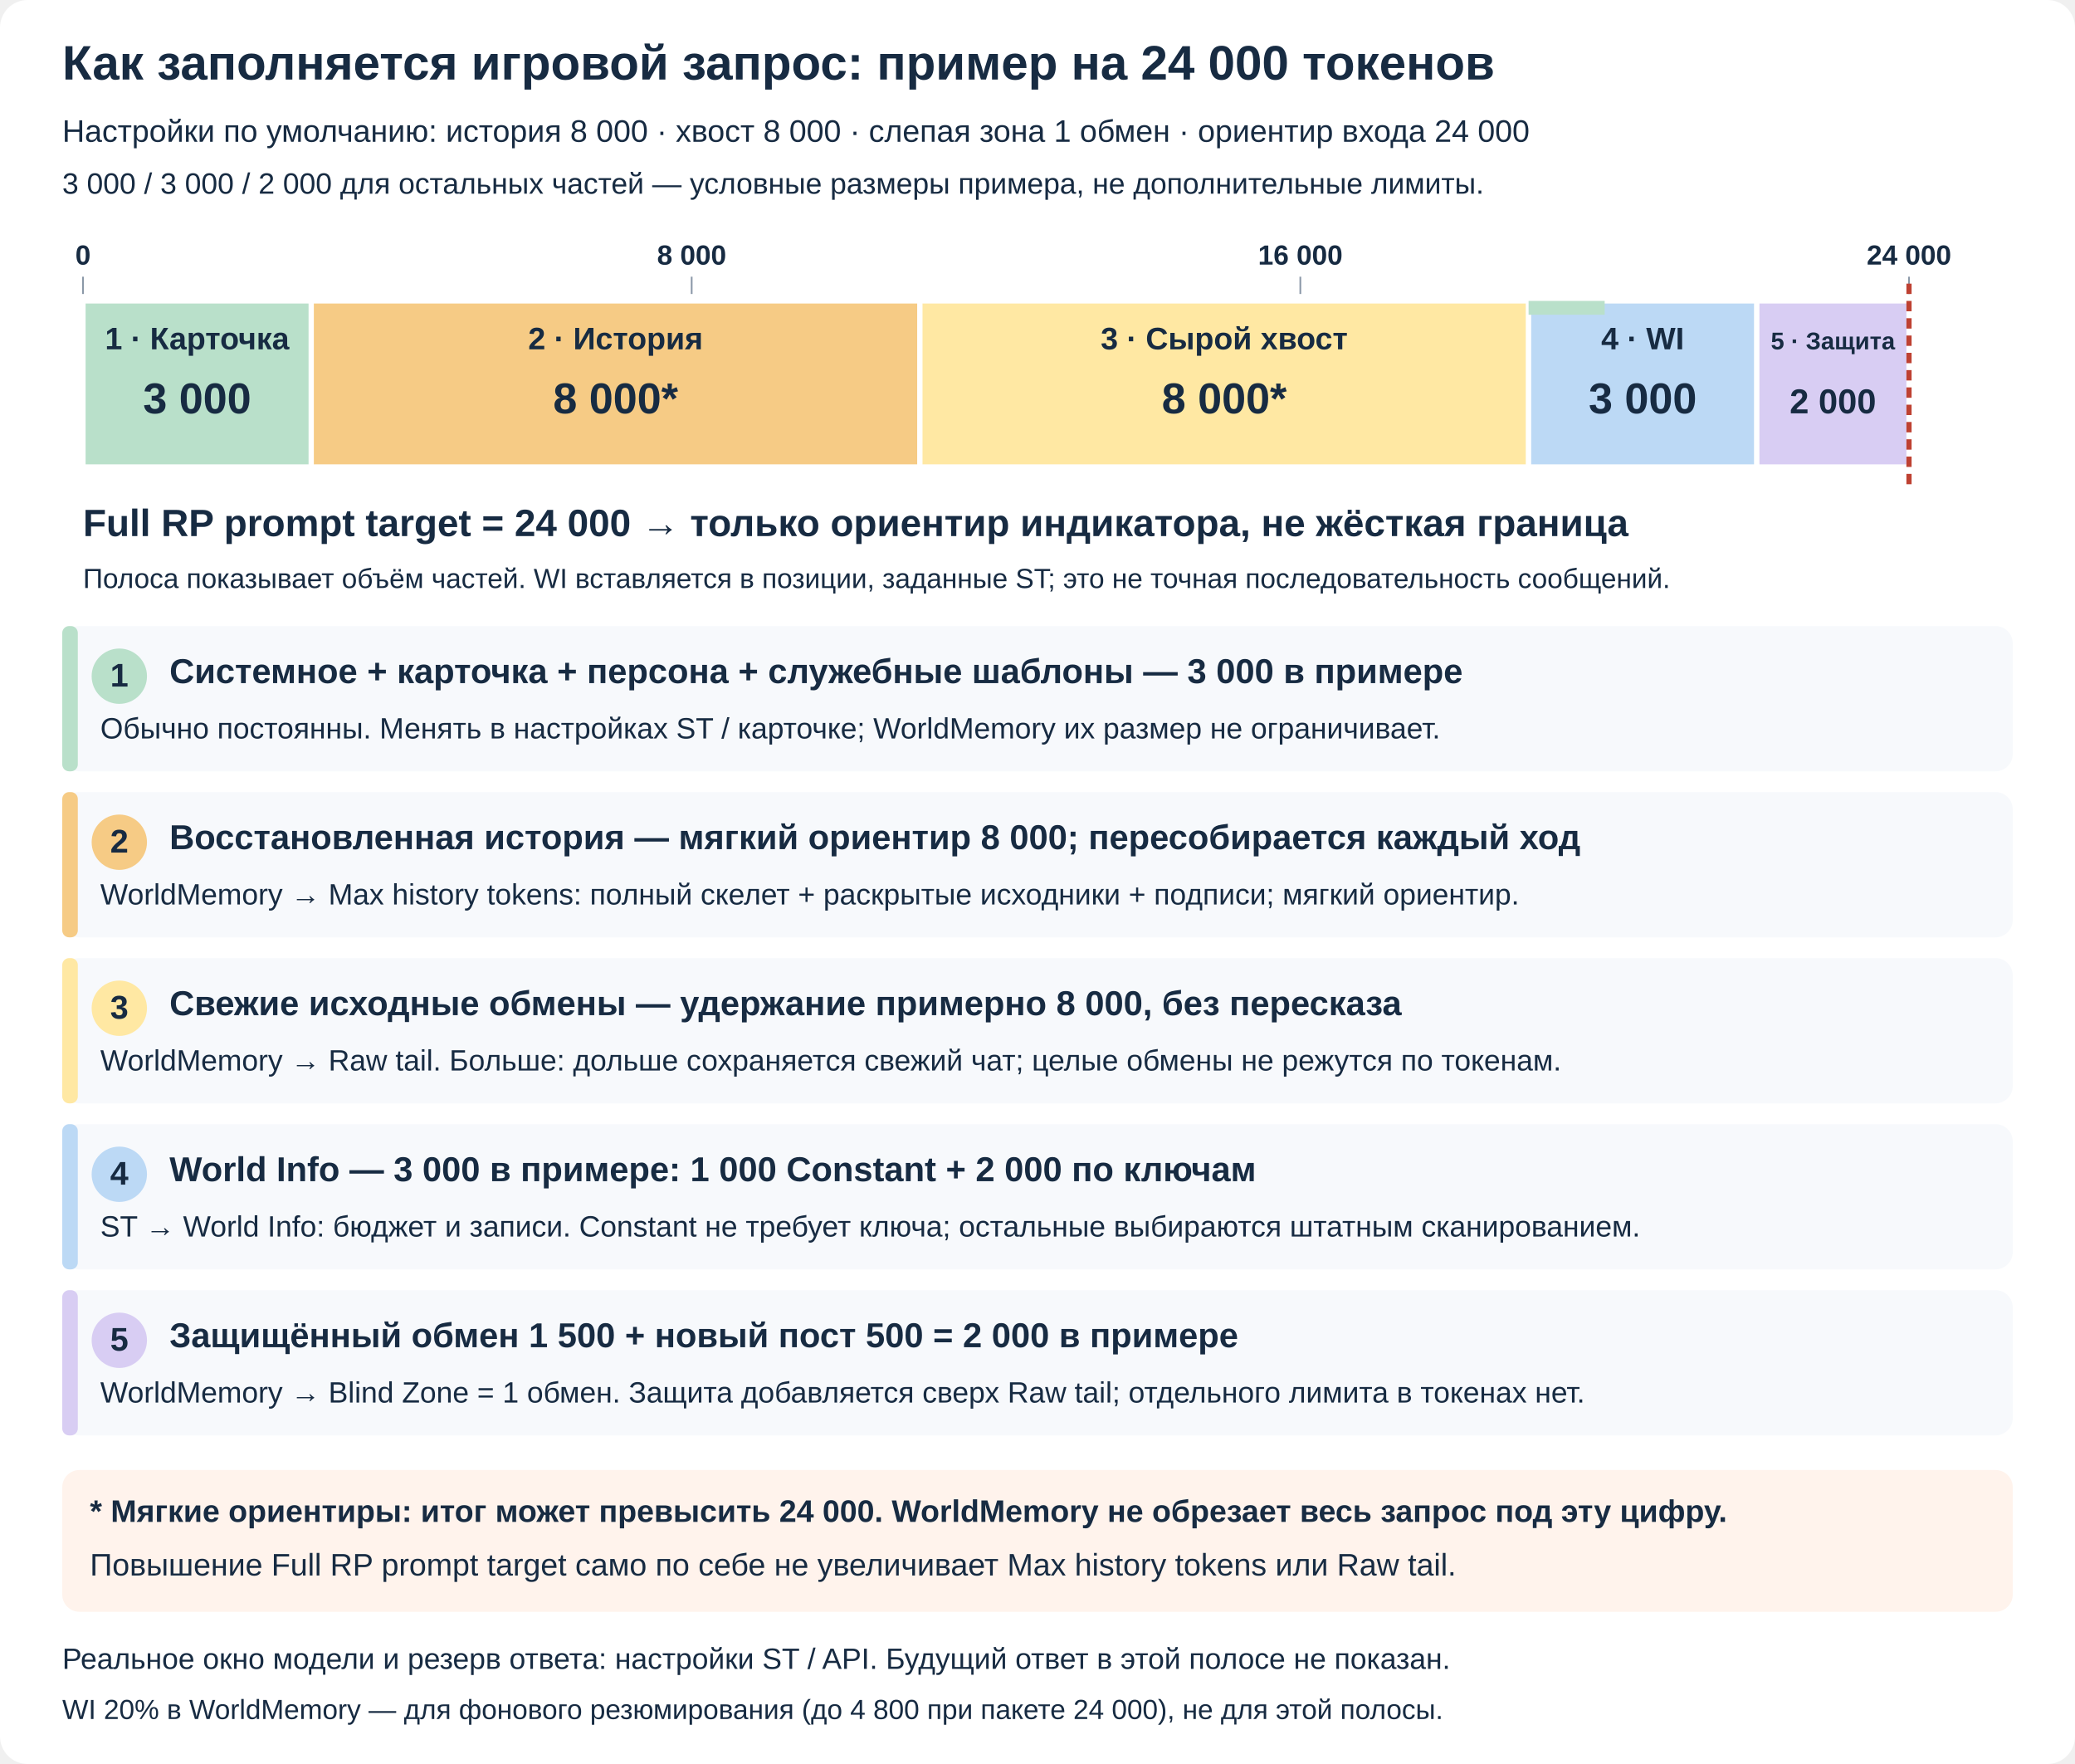
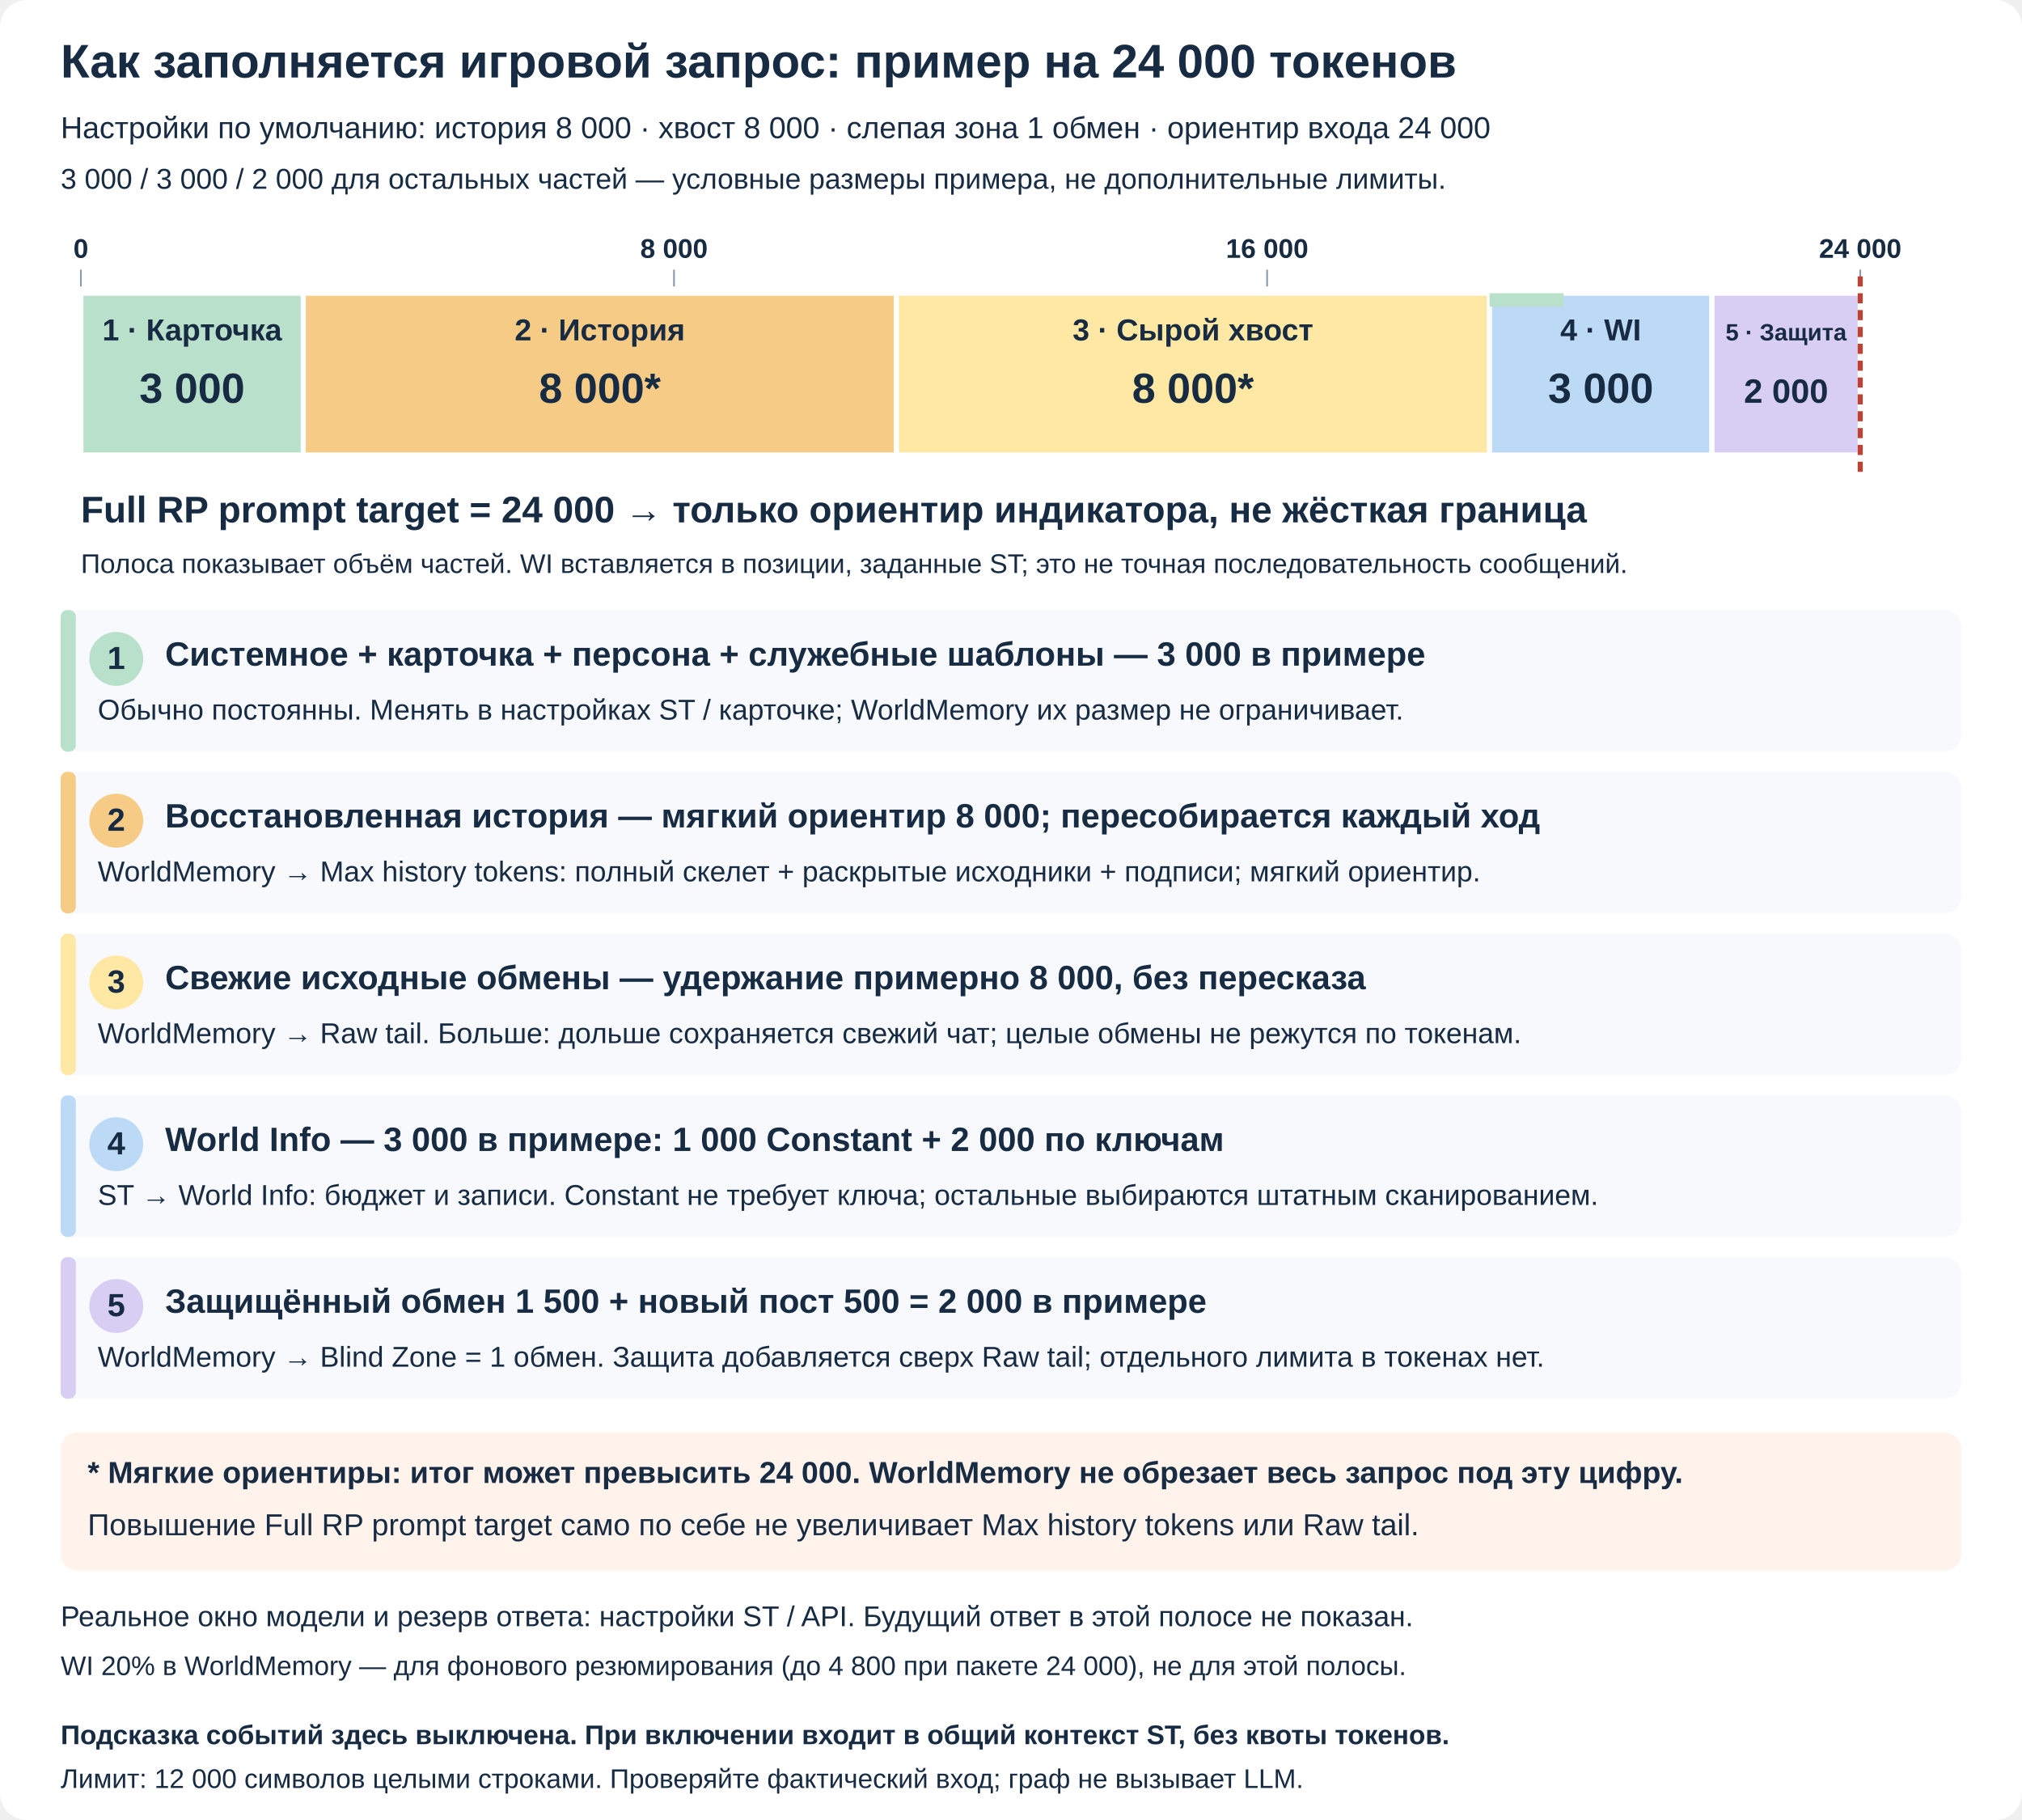
- <svg xmlns="http://www.w3.org/2000/svg" width="1200" height="1020" viewBox="0 0 1200 1020" role="img" aria-labelledby="title desc">
-   <rect width="1200" height="1020" rx="16" fill="#fff" />
+ <svg xmlns="http://www.w3.org/2000/svg" width="1200" height="1080" viewBox="0 0 1200 1080" role="img" aria-labelledby="title desc">
+   <rect width="1200" height="1080" rx="16" fill="#fff" />
  <g font-family="Segoe UI,Arial,sans-serif" fill="#172b42">
    <text x="36" y="46" font-size="28" font-weight="700">Как заполняется игровой запрос: пример на 24 000 токенов</text>
    <text x="36" y="82" font-size="18" font-weight="400">Настройки по умолчанию: история 8 000 · хвост 8 000 · слепая зона 1 обмен · ориентир входа 24 000</text>
    <text x="36" y="112" font-size="17" font-weight="400">3 000 / 3 000 / 2 000 для остальных частей — условные размеры примера, не дополнительные лимиты.</text>
    <text x="48" y="153" font-size="16" font-weight="600" text-anchor="middle">0</text>
    <line x1="48" x2="48" y1="160" y2="170" stroke="#8b98a8" />
    <text x="400" y="153" font-size="16" font-weight="600" text-anchor="middle">8 000</text>
    <line x1="400" x2="400" y1="160" y2="170" stroke="#8b98a8" />
    <text x="752" y="153" font-size="16" font-weight="600" text-anchor="middle">16 000</text>
    <line x1="752" x2="752" y1="160" y2="170" stroke="#8b98a8" />
    <text x="1104" y="153" font-size="16" font-weight="600" text-anchor="middle">24 000</text>
    <line x1="1104" x2="1104" y1="160" y2="170" stroke="#8b98a8" />
    <rect x="48" y="174" width="132" height="96" fill="#b9e0ca" stroke="#fff" stroke-width="3" />
    <text x="114" y="202" font-size="18" font-weight="600" text-anchor="middle">1 · Карточка</text>
    <text x="114" y="239" font-size="25" font-weight="700" text-anchor="middle">3 000</text>
    <rect x="180" y="174" width="352" height="96" fill="#f6cb85" stroke="#fff" stroke-width="3" />
    <text x="356" y="202" font-size="18" font-weight="600" text-anchor="middle">2 · История</text>
    <text x="356" y="239" font-size="25" font-weight="700" text-anchor="middle">8 000*</text>
    <rect x="532" y="174" width="352" height="96" fill="#ffe8a3" stroke="#fff" stroke-width="3" />
    <text x="708" y="202" font-size="18" font-weight="600" text-anchor="middle">3 · Сырой хвост</text>
    <text x="708" y="239" font-size="25" font-weight="700" text-anchor="middle">8 000*</text>
    <rect x="884" y="174" width="132" height="96" fill="#bcd9f5" stroke="#fff" stroke-width="3" />
    <rect x="884" y="174" width="44" height="8" fill="#b9e0ca" />
    <text x="950" y="202" font-size="18" font-weight="600" text-anchor="middle">4 · WI</text>
    <text x="950" y="239" font-size="25" font-weight="700" text-anchor="middle">3 000</text>
    <rect x="1016" y="174" width="88" height="96" fill="#d8cdf3" stroke="#fff" stroke-width="3" />
    <text x="1060" y="202" font-size="14" font-weight="600" text-anchor="middle">5 · Защита</text>
    <text x="1060" y="239" font-size="20" font-weight="700" text-anchor="middle">2 000</text>
    <line x1="1104" x2="1104" y1="164" y2="280" stroke="#be4132" stroke-width="3" stroke-dasharray="6 4" />
    <text x="48" y="310" font-size="22" font-weight="700">Full RP prompt target = 24 000 → только ориентир индикатора, не жёсткая граница</text>
    <text x="48" y="340" font-size="16" font-weight="400">Полоса показывает объём частей. WI вставляется в позиции, заданные ST; это не точная последовательность сообщений.</text>
    <rect x="36" y="362" width="1128" height="84" rx="10" fill="#f7f9fc" />
    <rect x="36" y="362" width="9" height="84" rx="4" fill="#b9e0ca" />
    <circle cx="69" cy="391" r="16" fill="#b9e0ca" />
    <text x="69" y="397" font-size="19" font-weight="700" text-anchor="middle">1</text>
    <text x="98" y="395" font-size="20" font-weight="650">Системное + карточка + персона + служебные шаблоны — 3 000 в примере</text>
    <text x="58" y="427" font-size="17" font-weight="400">Обычно постоянны. Менять в настройках ST / карточке; WorldMemory их размер не ограничивает.</text>
    <rect x="36" y="458" width="1128" height="84" rx="10" fill="#f7f9fc" />
    <rect x="36" y="458" width="9" height="84" rx="4" fill="#f6cb85" />
    <circle cx="69" cy="487" r="16" fill="#f6cb85" />
    <text x="69" y="493" font-size="19" font-weight="700" text-anchor="middle">2</text>
    <text x="98" y="491" font-size="20" font-weight="650">Восстановленная история — мягкий ориентир 8 000; пересобирается каждый ход</text>
    <text x="58" y="523" font-size="17" font-weight="400">WorldMemory → Max history tokens: полный скелет + раскрытые исходники + подписи; мягкий ориентир.</text>
    <rect x="36" y="554" width="1128" height="84" rx="10" fill="#f7f9fc" />
    <rect x="36" y="554" width="9" height="84" rx="4" fill="#ffe8a3" />
    <circle cx="69" cy="583" r="16" fill="#ffe8a3" />
    <text x="69" y="589" font-size="19" font-weight="700" text-anchor="middle">3</text>
    <text x="98" y="587" font-size="20" font-weight="650">Свежие исходные обмены — удержание примерно 8 000, без пересказа</text>
    <text x="58" y="619" font-size="17" font-weight="400">WorldMemory → Raw tail. Больше: дольше сохраняется свежий чат; целые обмены не режутся по токенам.</text>
    <rect x="36" y="650" width="1128" height="84" rx="10" fill="#f7f9fc" />
    <rect x="36" y="650" width="9" height="84" rx="4" fill="#bcd9f5" />
    <circle cx="69" cy="679" r="16" fill="#bcd9f5" />
    <text x="69" y="685" font-size="19" font-weight="700" text-anchor="middle">4</text>
    <text x="98" y="683" font-size="20" font-weight="650">World Info — 3 000 в примере: 1 000 Constant + 2 000 по ключам</text>
    <text x="58" y="715" font-size="17" font-weight="400">ST → World Info: бюджет и записи. Constant не требует ключа; остальные выбираются штатным сканированием.</text>
    <rect x="36" y="746" width="1128" height="84" rx="10" fill="#f7f9fc" />
    <rect x="36" y="746" width="9" height="84" rx="4" fill="#d8cdf3" />
    <circle cx="69" cy="775" r="16" fill="#d8cdf3" />
    <text x="69" y="781" font-size="19" font-weight="700" text-anchor="middle">5</text>
    <text x="98" y="779" font-size="20" font-weight="650">Защищённый обмен 1 500 + новый пост 500 = 2 000 в примере</text>
    <text x="58" y="811" font-size="17" font-weight="400">WorldMemory → Blind Zone = 1 обмен. Защита добавляется сверх Raw tail; отдельного лимита в токенах нет.</text>
    <rect x="36" y="850" width="1128" height="82" rx="10" fill="#fff3ec" />
    <text x="52" y="880" font-size="18" font-weight="600">* Мягкие ориентиры: итог может превысить 24 000. WorldMemory не обрезает весь запрос под эту цифру.</text>
    <text x="52" y="911" font-size="18" font-weight="400">Повышение Full RP prompt target само по себе не увеличивает Max history tokens или Raw tail.</text>
    <text x="36" y="965" font-size="17" font-weight="400">Реальное окно модели и резерв ответа: настройки ST / API. Будущий ответ в этой полосе не показан.</text>
    <text x="36" y="994" font-size="16" font-weight="400">WI 20% в WorldMemory — для фонового резюмирования (до 4 800 при пакете 24 000), не для этой полосы.</text>
+     <text x="36" y="1035" font-size="16" font-weight="600">Подсказка событий здесь выключена. При включении входит в общий контекст ST, без квоты токенов.</text>
+     <text x="36" y="1061" font-size="16" font-weight="400">Лимит: 12 000 символов целыми строками. Проверяйте фактический вход; граф не вызывает LLM.</text>
  </g>
</svg>
